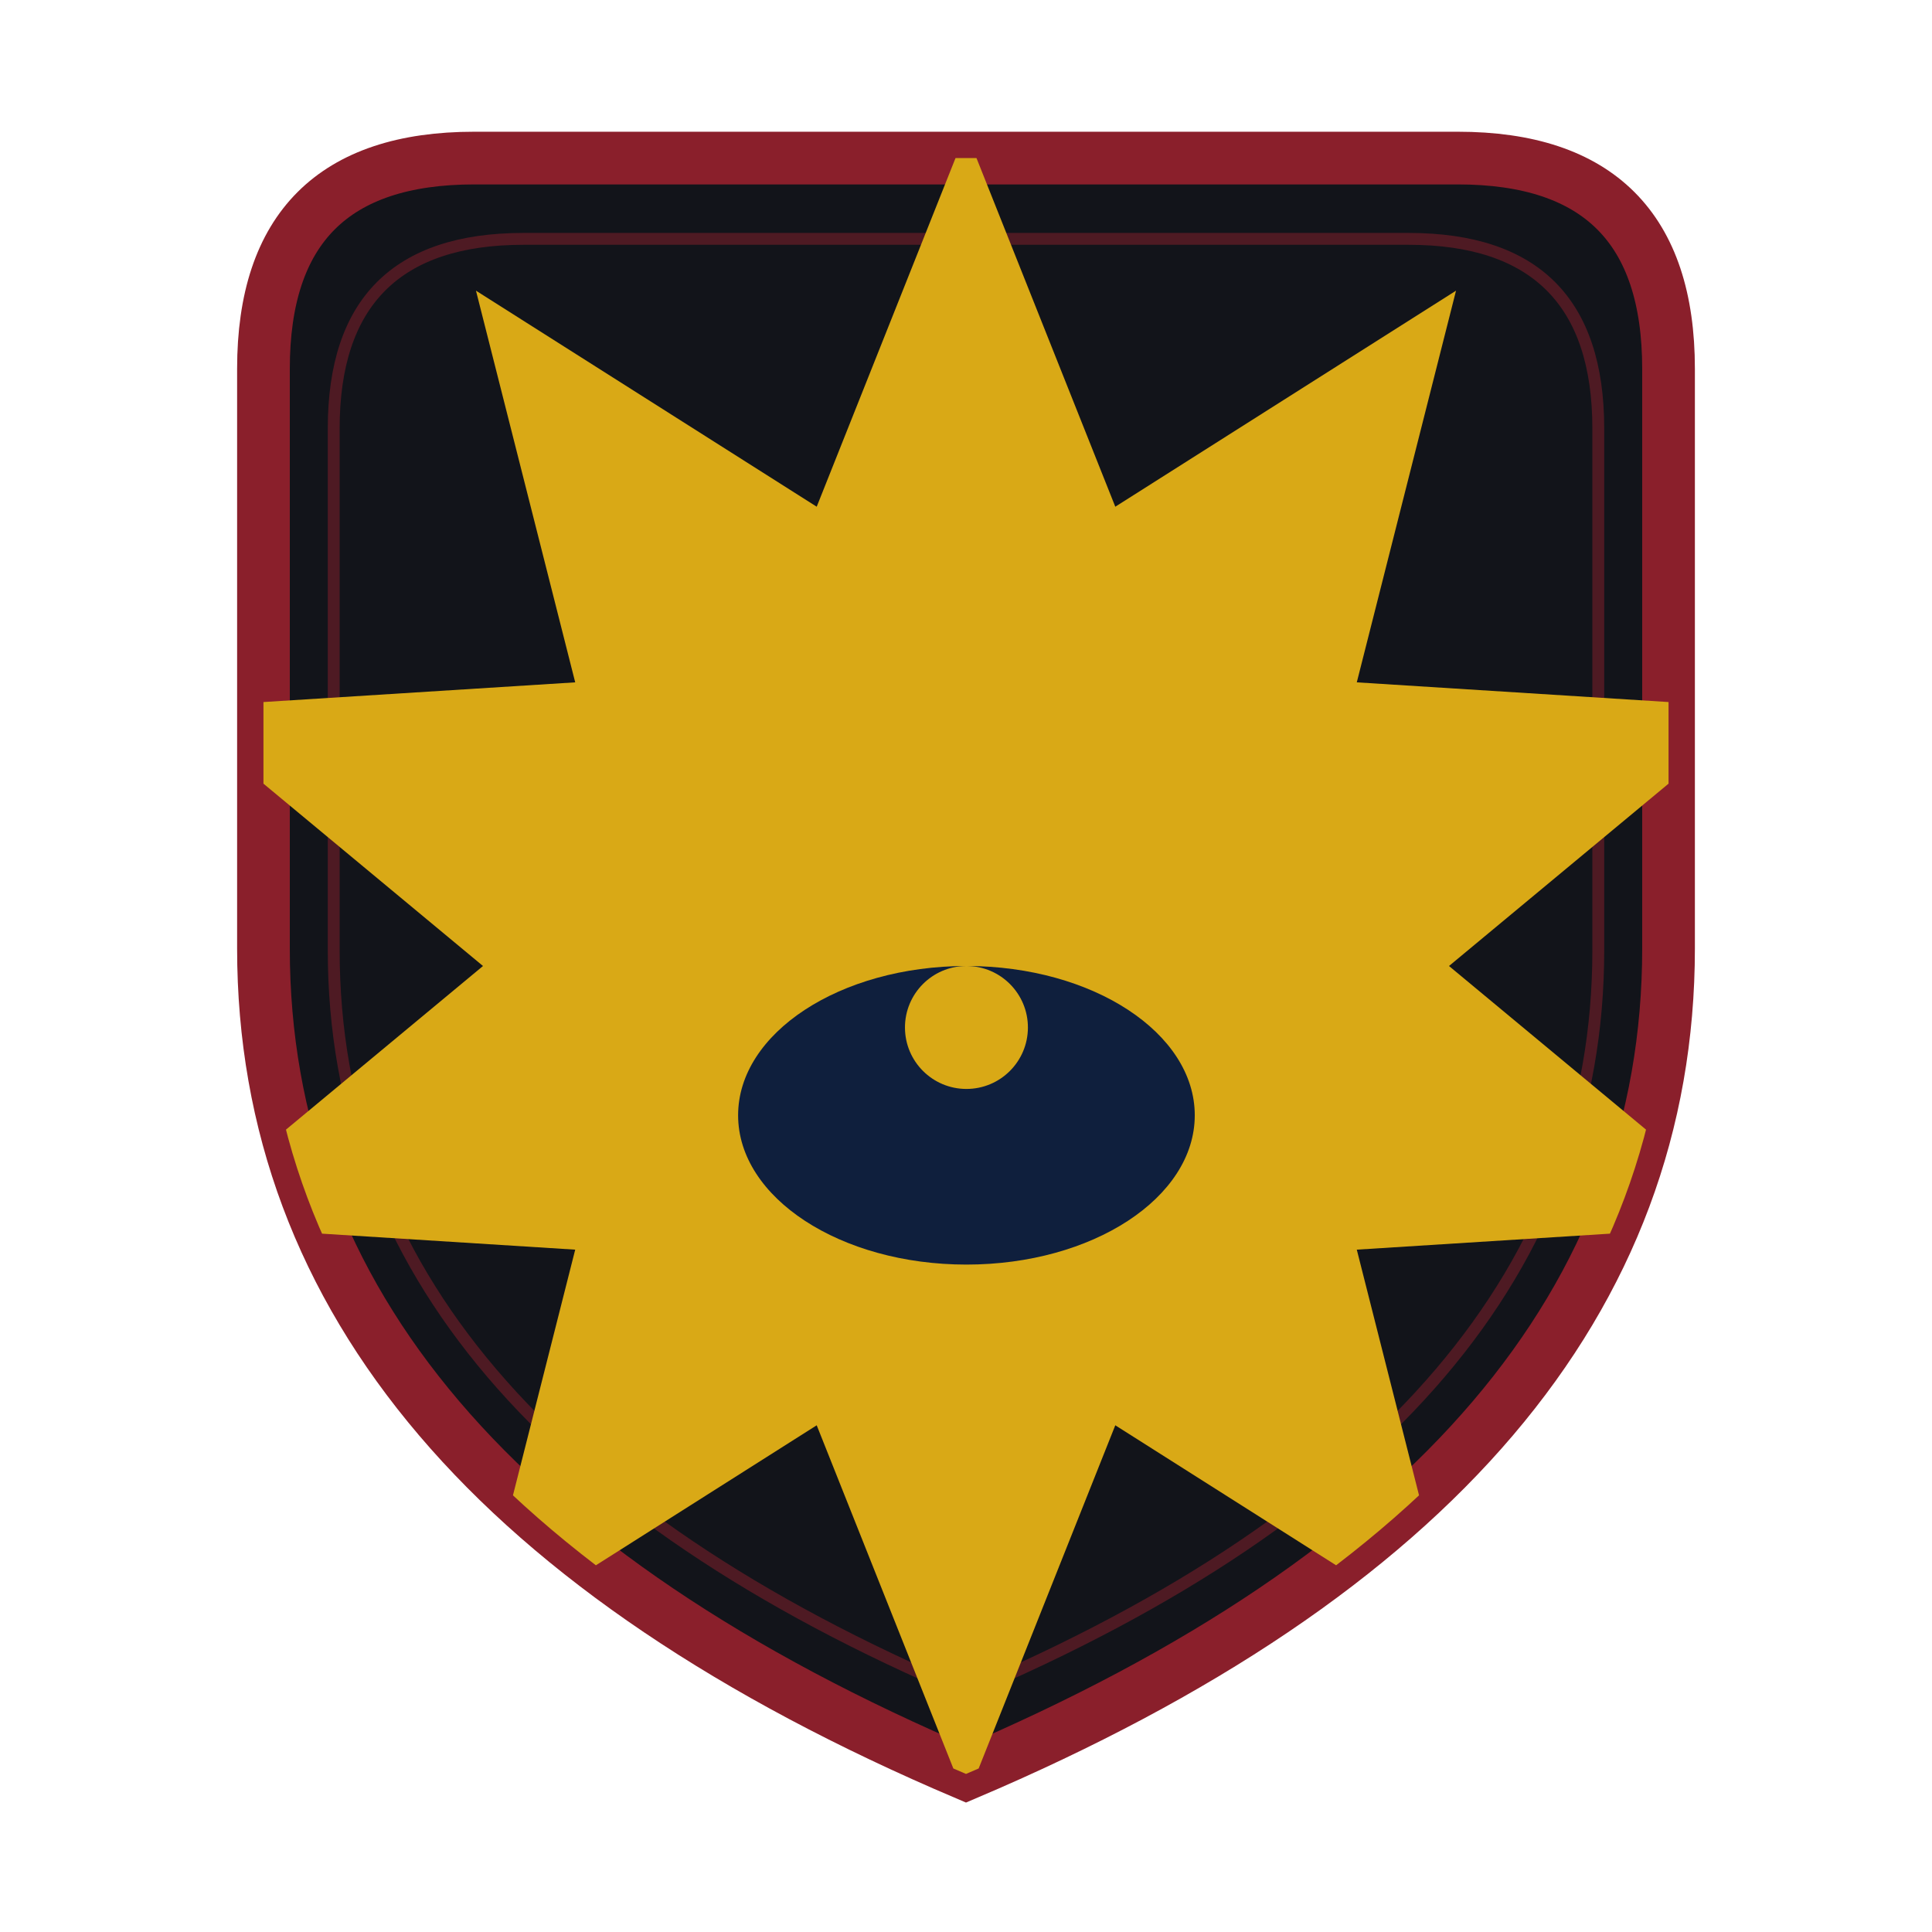
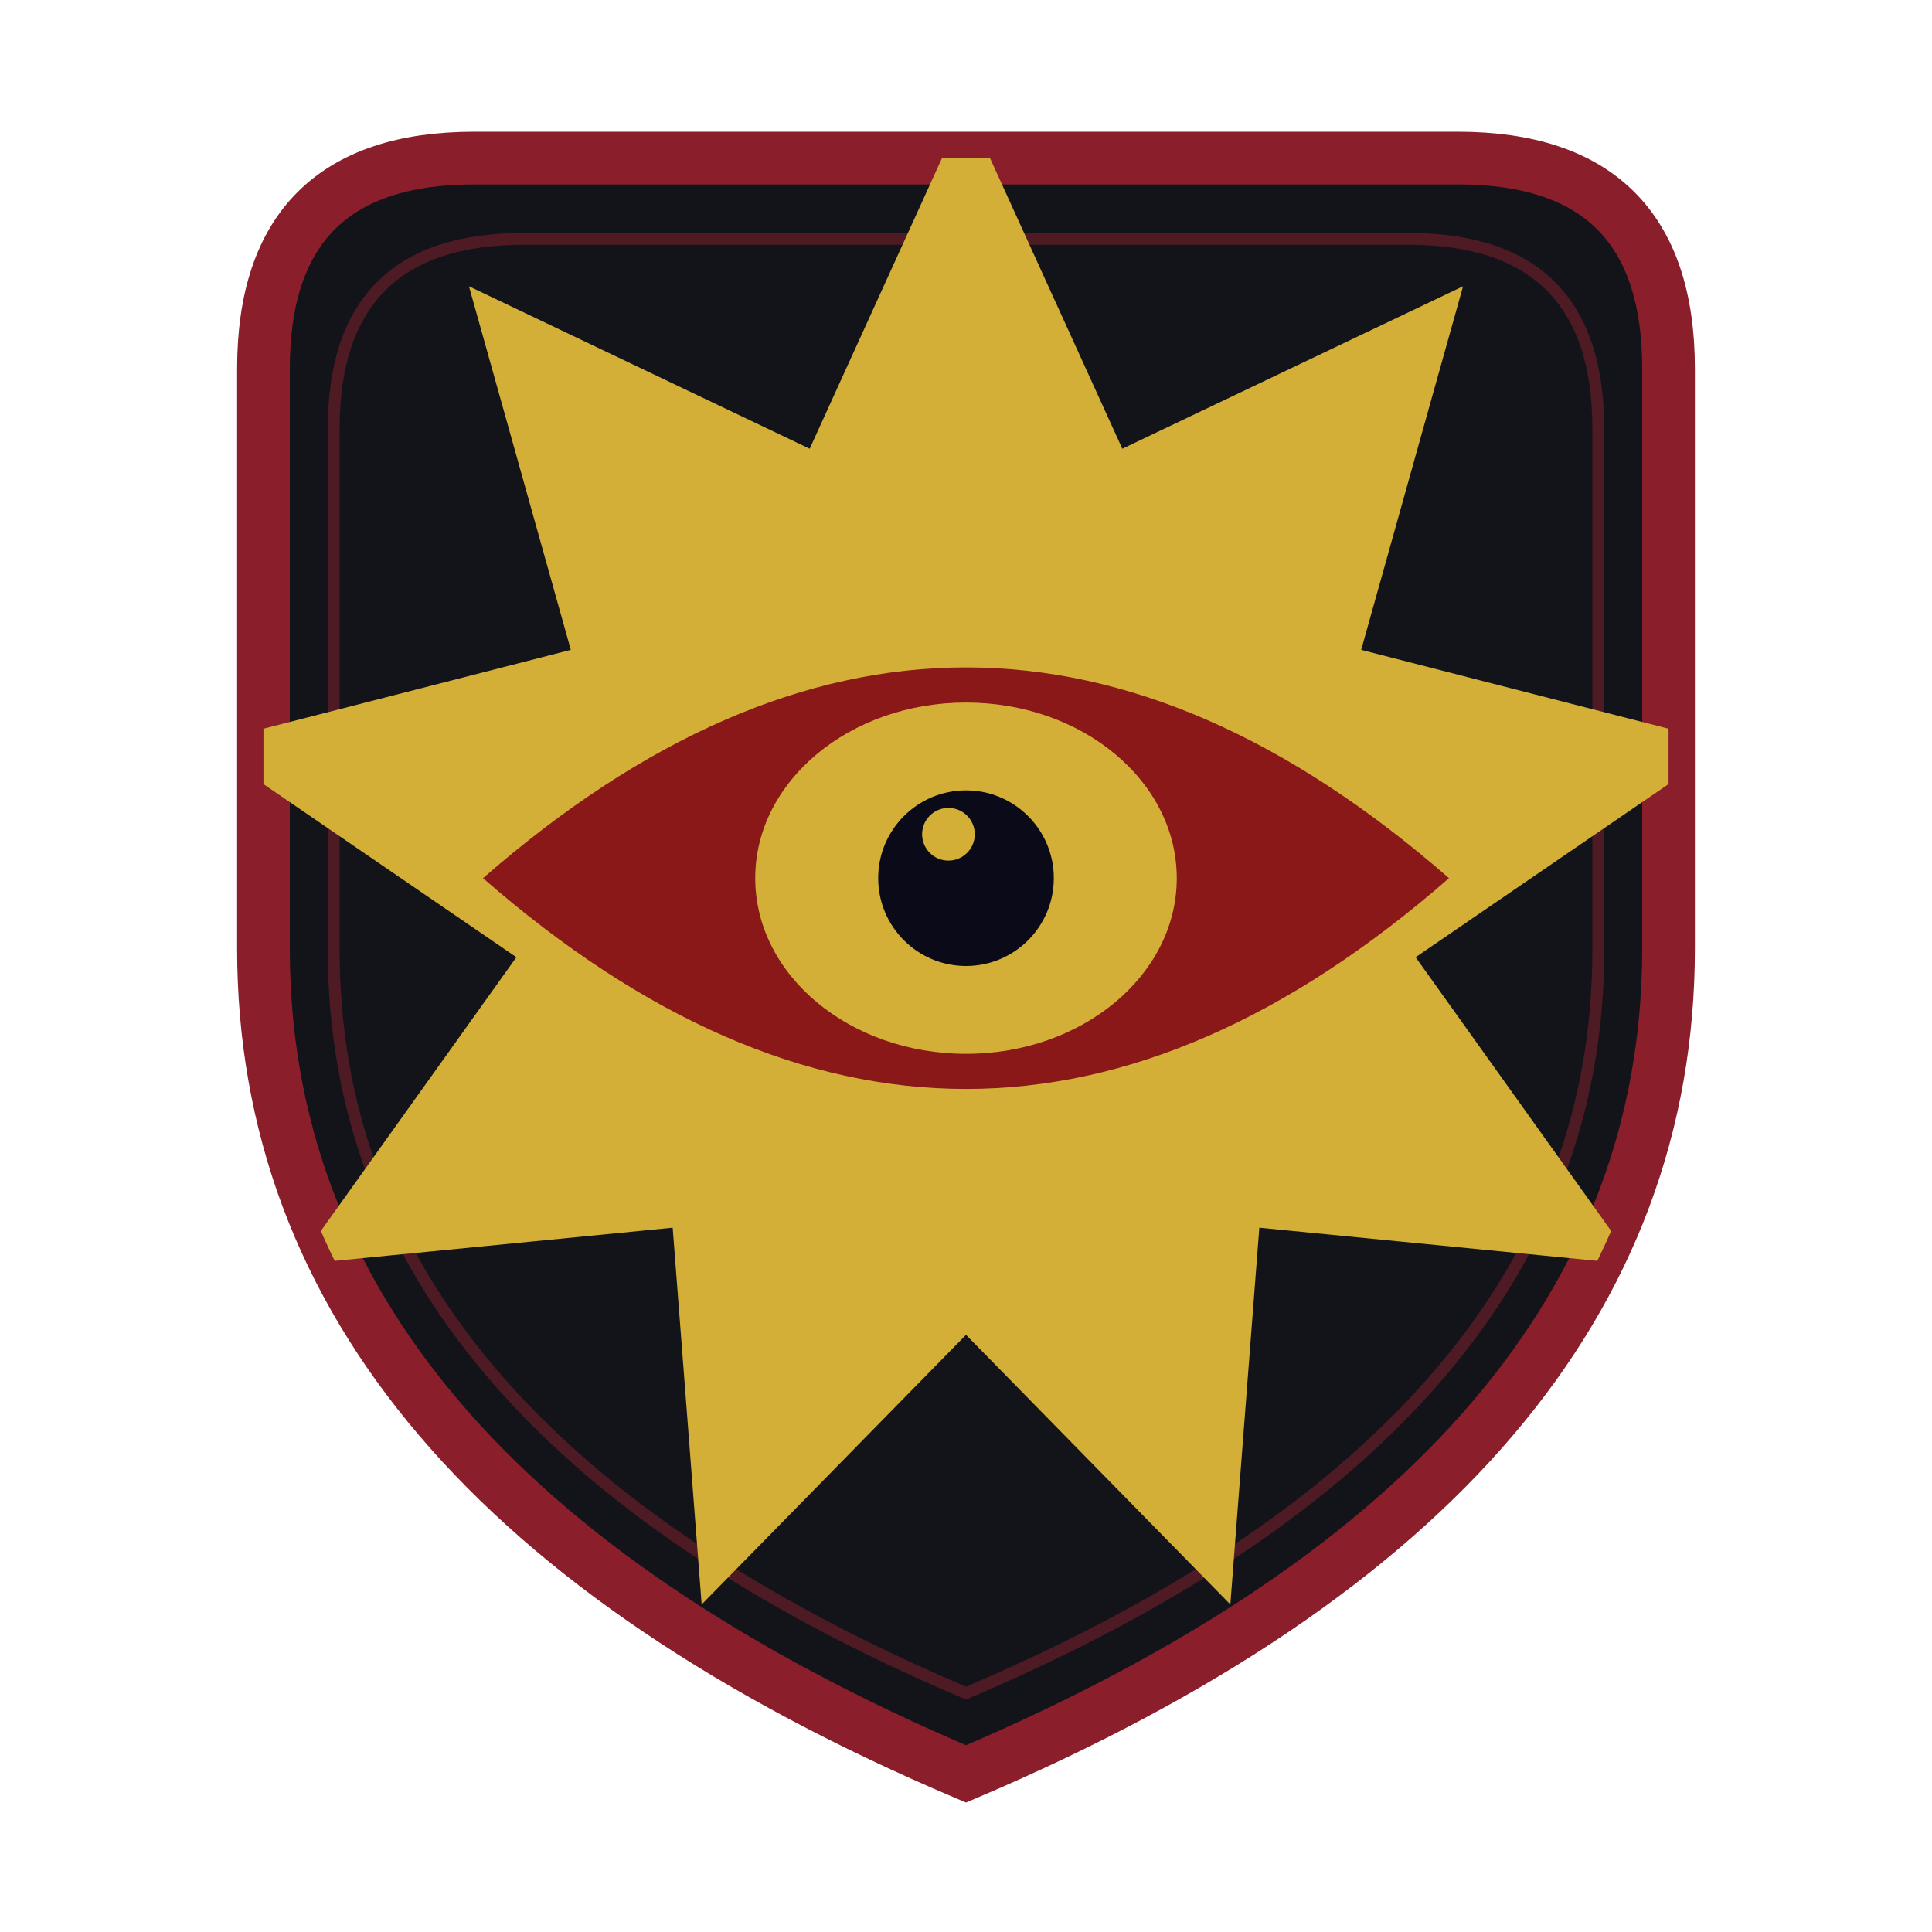
<svg xmlns="http://www.w3.org/2000/svg" viewBox="0 0 220 220">
  <defs>
    <clipPath id="shieldClip15">
      <path d="M30,42 Q30,18 54,18 L166,18 Q190,18 190,42 L190,108 Q190,168 110,202 Q30,168 30,108 Z" />
    </clipPath>
  </defs>
  <path d="M30,42 Q30,18 54,18 L166,18 Q190,18 190,42 L190,108 Q190,168 110,202 Q30,168 30,108 Z" fill="#12141a" stroke="#8a1f2b" stroke-width="6" />
  <path d="M30,42 Q30,18 54,18 L166,18 Q190,18 190,42 L190,108 Q190,168 110,202 Q30,168 30,108 Z" fill="none" stroke="#8a1f2b" stroke-width="1.5" opacity="0.5" transform="translate(110,110) scale(0.9) translate(-110,-110)" />
  <g clip-path="url(#shieldClip15)">
-     <path d="M110.0,15.0 L127.0,57.7 L165.8,33.1 L154.5,77.7 L200.4,80.6 L165.0,110.0 L200.4,139.4 L154.5,142.3 L165.8,186.9 L127.0,162.3 L110.0,205.0 L93.0,162.3 L54.2,186.9 L65.5,142.3 L19.6,139.4 L55.0,110.0 L19.6,80.6 L65.5,77.7 L54.2,33.1 L93.0,57.7 Z" fill="#d9a916" stroke="none" stroke-width="0" stroke-linecap="round" stroke-linejoin="round" />
-     <path d="M110,110 a26,17 0 1 0 0.1,0 Z" fill="#0f1f3d" stroke="none" stroke-width="0" stroke-linecap="round" stroke-linejoin="round" />
-     <path d="M110,110 a7,7 0 1 0 0.1,0 Z" fill="#d9a916" stroke="none" stroke-width="0" stroke-linecap="round" stroke-linejoin="round" />
+     <path d="M110.0,12.0 L127.8,51.1 L166.6,32.6 L155.0,74.0 L196.7,84.7 L161.2,109.0 L186.2,144.0 L143.4,139.8 L140.1,182.7 L110.0,152.0 L79.9,182.7 L76.6,139.8 L33.8,144.0 L58.8,109.0 L23.3,84.7 L65.0,74.0 L53.4,32.6 L92.2,51.1 Z" fill="#d4af37" stroke="none" stroke-width="0" stroke-linecap="round" stroke-linejoin="round" />
+     <path d="M55,100 Q110,52 165,100 Q110,148 55,100 Z" fill="#8a1818" stroke="none" stroke-width="0" stroke-linecap="round" stroke-linejoin="round" />
+     <path d="M110,100 m-24,0 a24,20 0 1,0 48,0 a24,20 0 1,0 -48,0 Z" fill="#d4af37" stroke="none" stroke-width="0" stroke-linecap="round" stroke-linejoin="round" />
+     <path d="M110,100 m-10,0 a10,10 0 1,0 20,0 a10,10 0 1,0 -20,0 Z" fill="#0a0a18" stroke="none" stroke-width="0" stroke-linecap="round" stroke-linejoin="round" />
+     <path d="M105,95 a3,3 0 1 0 6,0 a3,3 0 1 0 -6,0 Z" fill="#d4af37" stroke="none" stroke-width="0" stroke-linecap="round" stroke-linejoin="round" />
  </g>
</svg>
